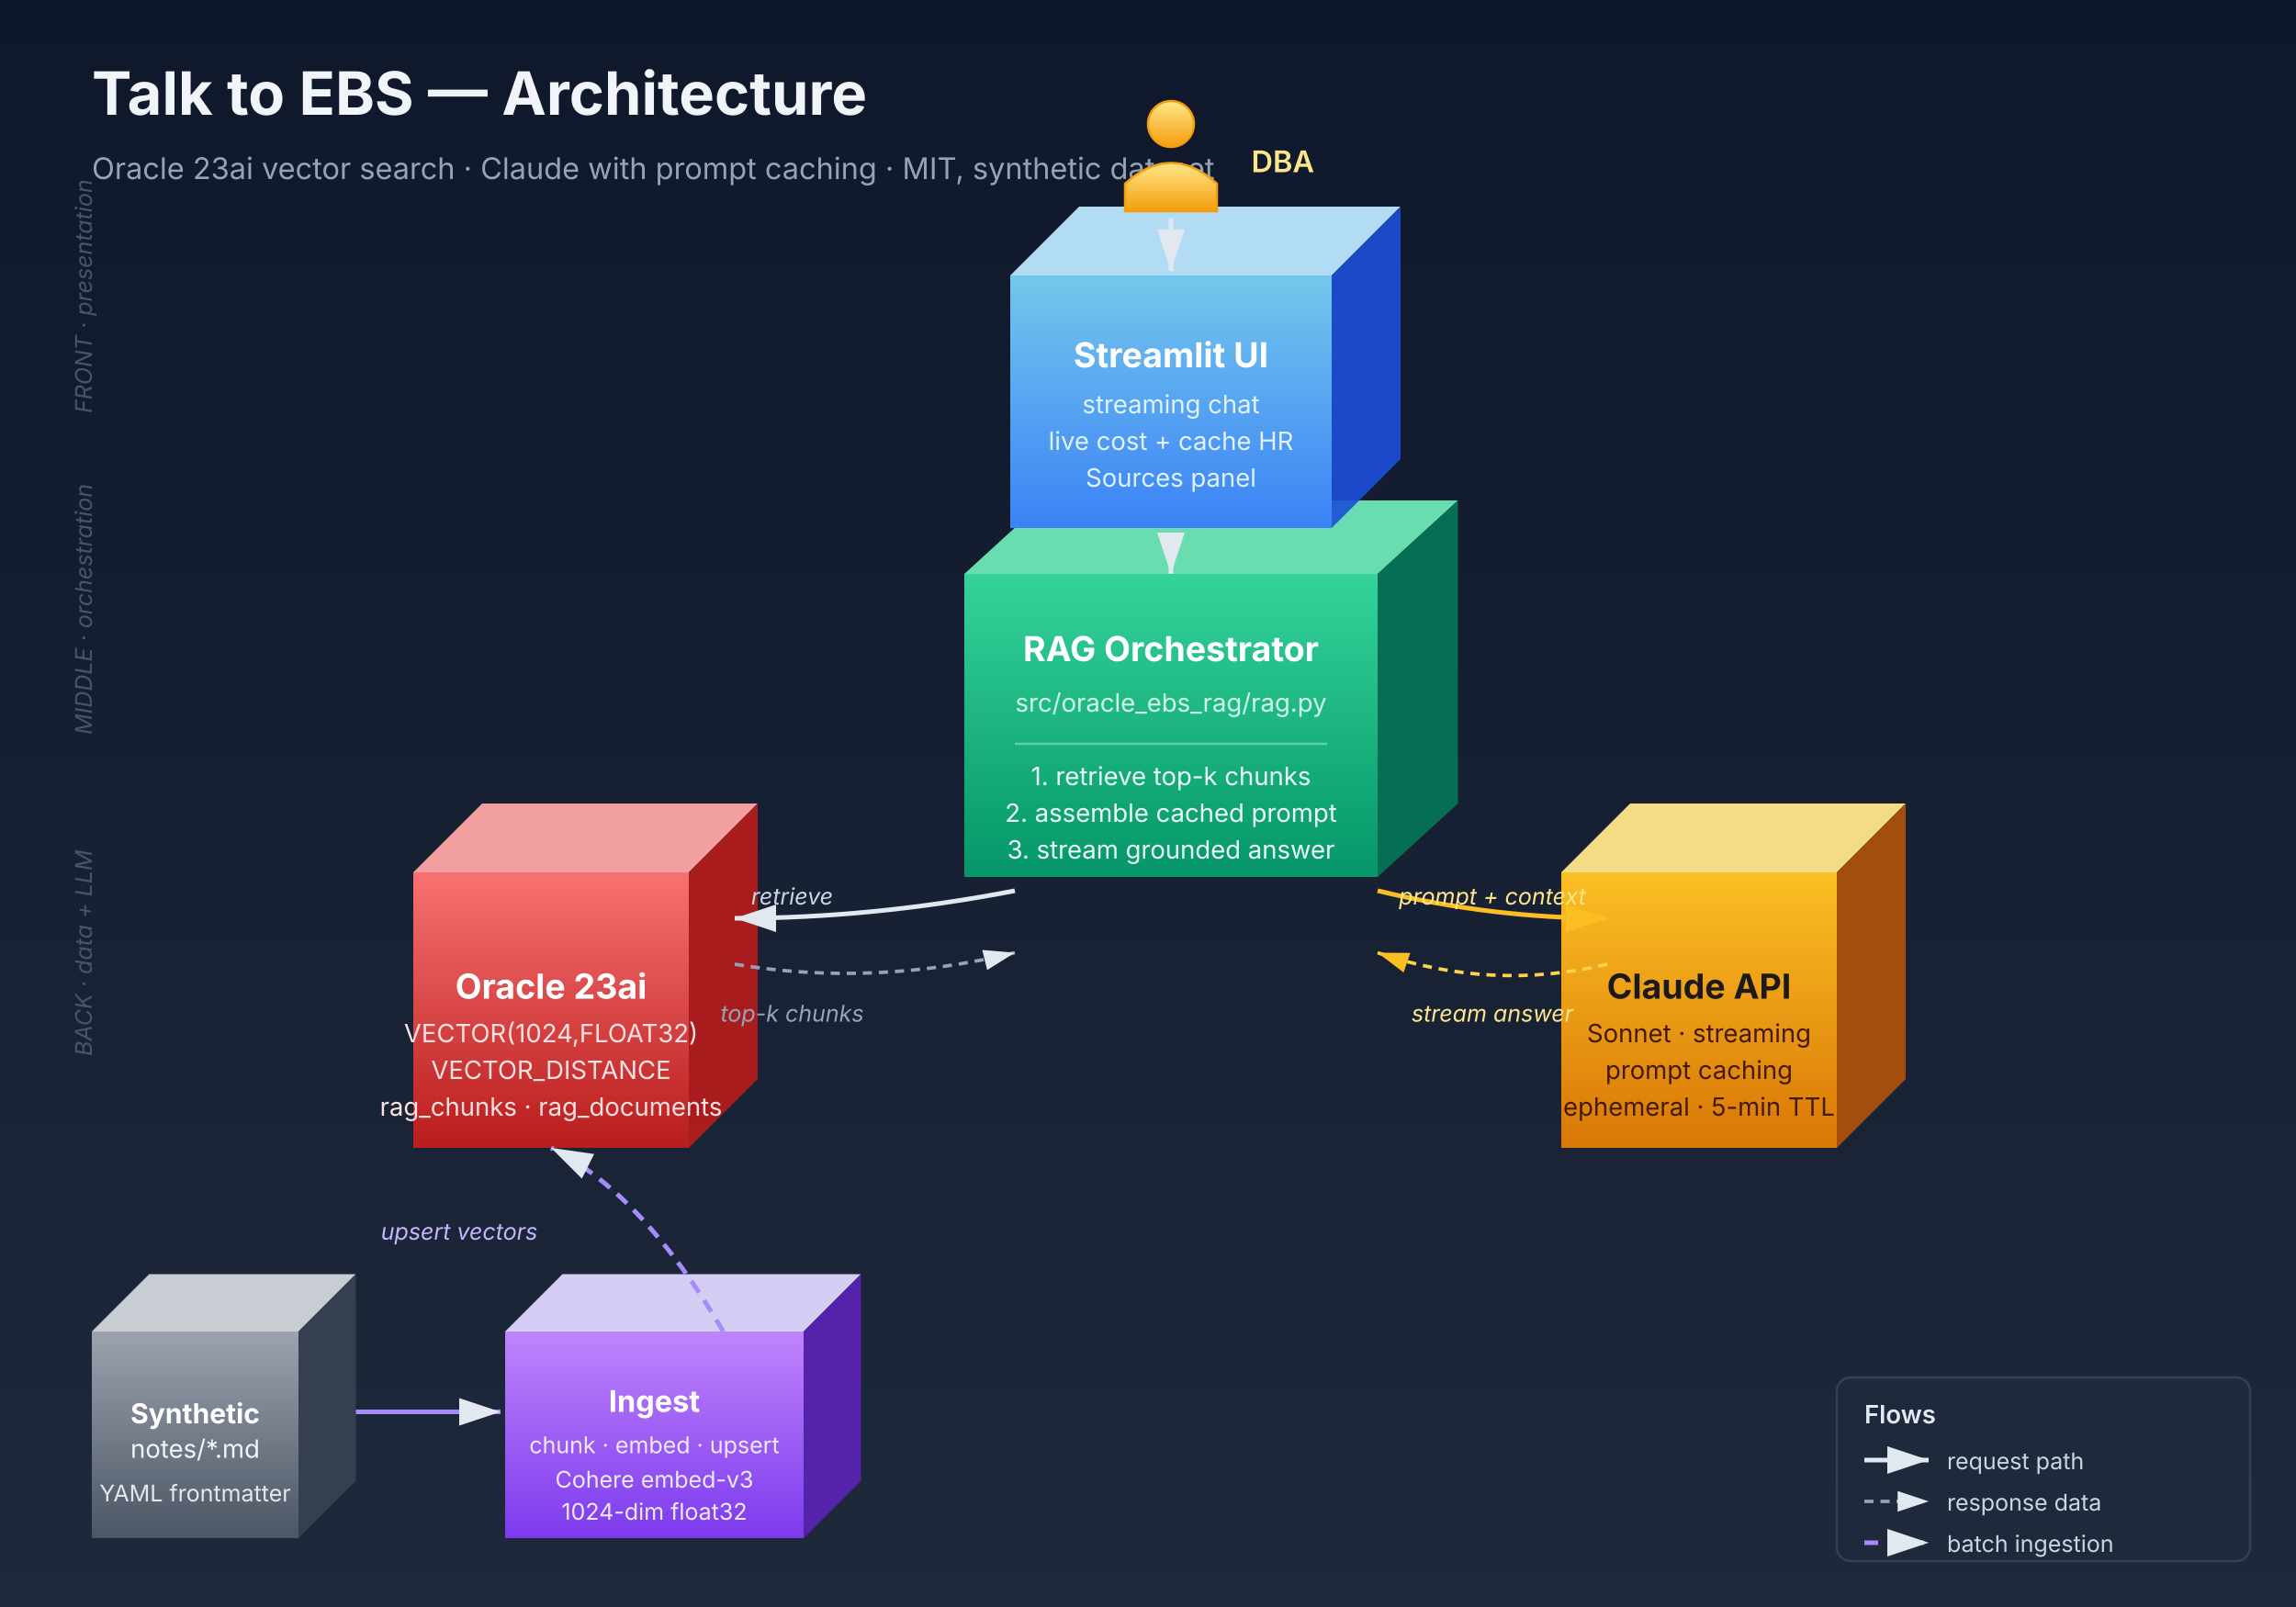
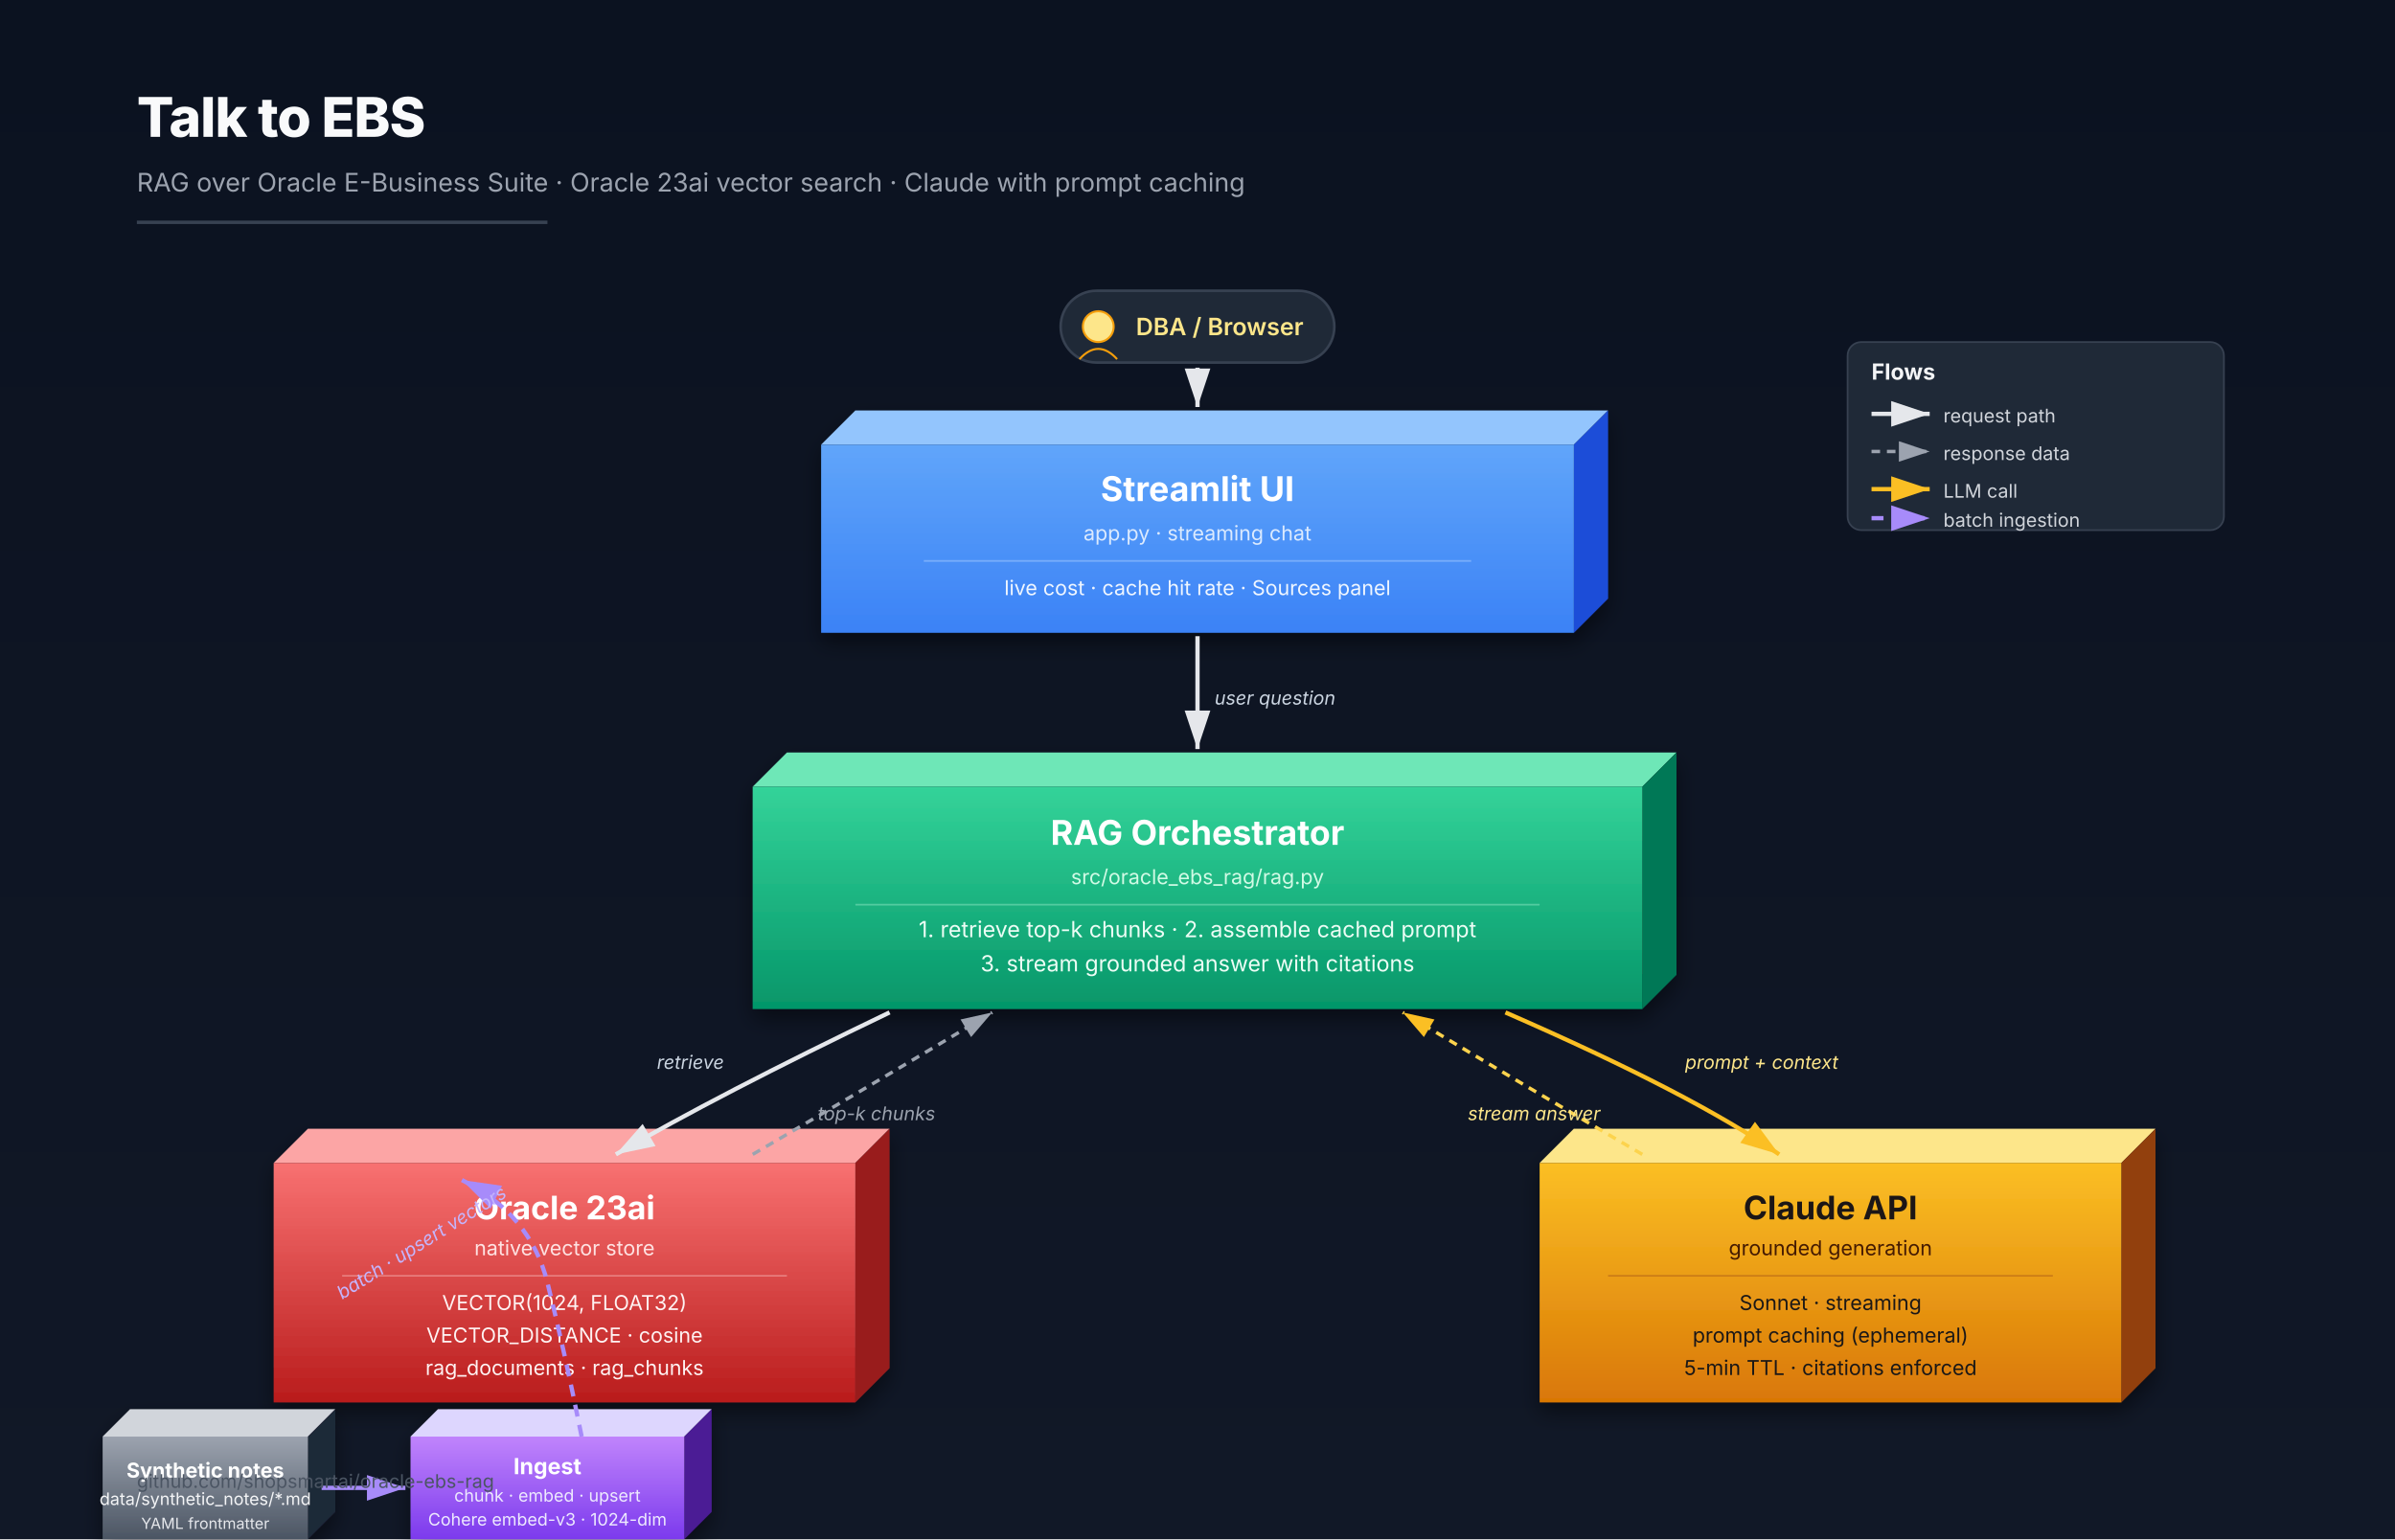
- <svg xmlns="http://www.w3.org/2000/svg" viewBox="0 0 1000 700" font-family="-apple-system, BlinkMacSystemFont, 'Segoe UI', system-ui, sans-serif">
+ <svg xmlns="http://www.w3.org/2000/svg" viewBox="0 0 1400 900" font-family="-apple-system, BlinkMacSystemFont, 'Segoe UI', Inter, system-ui, sans-serif">
  <defs>
    <linearGradient id="bg" x1="0" y1="0" x2="0" y2="1">
-       <stop offset="0" stop-color="#0f172a" />
-       <stop offset="1" stop-color="#1e293b" />
+       <stop offset="0" stop-color="#0b1220" />
+       <stop offset="1" stop-color="#111827" />
    </linearGradient>
-     <linearGradient id="streamlitFront" x1="0" y1="0" x2="0" y2="1">
-       <stop offset="0" stop-color="#74c7ec" />
+     <linearGradient id="frontUi" x1="0" y1="0" x2="0" y2="1">
+       <stop offset="0" stop-color="#60a5fa" />
      <stop offset="1" stop-color="#3b82f6" />
    </linearGradient>
-     <linearGradient id="ragFront" x1="0" y1="0" x2="0" y2="1">
+     <linearGradient id="frontRag" x1="0" y1="0" x2="0" y2="1">
      <stop offset="0" stop-color="#34d399" />
      <stop offset="1" stop-color="#059669" />
    </linearGradient>
-     <linearGradient id="oracleFront" x1="0" y1="0" x2="0" y2="1">
+     <linearGradient id="frontOra" x1="0" y1="0" x2="0" y2="1">
      <stop offset="0" stop-color="#f87171" />
      <stop offset="1" stop-color="#b91c1c" />
    </linearGradient>
-     <linearGradient id="claudeFront" x1="0" y1="0" x2="0" y2="1">
+     <linearGradient id="frontClaude" x1="0" y1="0" x2="0" y2="1">
      <stop offset="0" stop-color="#fbbf24" />
      <stop offset="1" stop-color="#d97706" />
    </linearGradient>
-     <linearGradient id="ingestFront" x1="0" y1="0" x2="0" y2="1">
+     <linearGradient id="frontIngest" x1="0" y1="0" x2="0" y2="1">
      <stop offset="0" stop-color="#c084fc" />
      <stop offset="1" stop-color="#7c3aed" />
    </linearGradient>
-     <linearGradient id="notesFront" x1="0" y1="0" x2="0" y2="1">
+     <linearGradient id="frontNotes" x1="0" y1="0" x2="0" y2="1">
      <stop offset="0" stop-color="#9ca3af" />
      <stop offset="1" stop-color="#4b5563" />
    </linearGradient>
-     <linearGradient id="userFront" x1="0" y1="0" x2="0" y2="1">
-       <stop offset="0" stop-color="#fde68a" />
-       <stop offset="1" stop-color="#f59e0b" />
-     </linearGradient>
-     <marker id="arrow" markerWidth="10" markerHeight="10" refX="9" refY="3" orient="auto">
-       <path d="M0,0 L9,3 L0,6 z" fill="#e2e8f0" />
+     <marker id="arrW" markerWidth="10" markerHeight="10" refX="9" refY="3" orient="auto">
+       <path d="M0,0 L9,3 L0,6 z" fill="#e5e7eb" />
    </marker>
-     <marker id="arrowOrange" markerWidth="10" markerHeight="10" refX="9" refY="3" orient="auto">
+     <marker id="arrG" markerWidth="10" markerHeight="10" refX="9" refY="3" orient="auto">
+       <path d="M0,0 L9,3 L0,6 z" fill="#9ca3af" />
+     </marker>
+     <marker id="arrA" markerWidth="10" markerHeight="10" refX="9" refY="3" orient="auto">
      <path d="M0,0 L9,3 L0,6 z" fill="#fbbf24" />
    </marker>
+     <marker id="arrP" markerWidth="10" markerHeight="10" refX="9" refY="3" orient="auto">
+       <path d="M0,0 L9,3 L0,6 z" fill="#a78bfa" />
+     </marker>
+     <filter id="boxshadow" x="-20%" y="-20%" width="140%" height="140%">
+       <feGaussianBlur in="SourceAlpha" stdDeviation="6" />
+       <feOffset dx="0" dy="6" />
+       <feComponentTransfer>
+         <feFuncA type="linear" slope="0.45" />
+       </feComponentTransfer>
+       <feMerge>
+         <feMergeNode />
+         <feMergeNode in="SourceGraphic" />
+       </feMerge>
+     </filter>
  </defs>
-   <rect width="1000" height="700" fill="url(#bg)" />
-   <text x="40" y="50" font-size="26" font-weight="700" fill="#f1f5f9">Talk to EBS — Architecture</text>
-   <text x="40" y="78" font-size="13" fill="#94a3b8">Oracle 23ai vector search · Claude with prompt caching · MIT, synthetic dataset</text>
-   <g id="oracle" transform="translate(180, 380)">
-     <polygon points="0,0 120,0 150,-30 30,-30" fill="#fca5a5" opacity="0.95" />
-     <polygon points="120,0 150,-30 150,90 120,120" fill="#b91c1c" opacity="0.9" />
-     <polygon points="0,0 120,0 120,120 0,120" fill="url(#oracleFront)" />
-     <text x="60" y="55" text-anchor="middle" fill="#fff" font-size="15" font-weight="700">Oracle 23ai</text>
-     <text x="60" y="74" text-anchor="middle" fill="#fee2e2" font-size="11">VECTOR(1024,FLOAT32)</text>
-     <text x="60" y="90" text-anchor="middle" fill="#fee2e2" font-size="11">VECTOR_DISTANCE</text>
-     <text x="60" y="106" text-anchor="middle" fill="#fee2e2" font-size="11">rag_chunks · rag_documents</text>
+   <rect width="1400" height="900" fill="url(#bg)" />
+   <text x="80" y="80" font-size="32" font-weight="800" fill="#f9fafb" letter-spacing="-0.5">Talk to EBS</text>
+   <text x="80" y="112" font-size="15" fill="#9ca3af">RAG over Oracle E-Business Suite · Oracle 23ai vector search · Claude with prompt caching</text>
+   <line x1="80" y1="130" x2="320" y2="130" stroke="#374151" stroke-width="2" />
+   <g id="dba" transform="translate(620, 170)">
+     <rect x="0" y="0" width="160" height="42" rx="21" fill="#1f2937" stroke="#374151" stroke-width="1.5" />
+     <circle cx="22" cy="21" r="9" fill="#fde68a" stroke="#f59e0b" stroke-width="1.2" />
+     <path d="M11,40 Q22,28 33,40" fill="none" stroke="#f59e0b" stroke-width="1.2" />
+     <text x="44" y="26" fill="#fde68a" font-size="14" font-weight="600">DBA / Browser</text>
  </g>
-   <g id="claude" transform="translate(680, 380)">
-     <polygon points="0,0 120,0 150,-30 30,-30" fill="#fde68a" opacity="0.95" />
-     <polygon points="120,0 150,-30 150,90 120,120" fill="#b45309" opacity="0.9" />
-     <polygon points="0,0 120,0 120,120 0,120" fill="url(#claudeFront)" />
-     <text x="60" y="55" text-anchor="middle" fill="#1c1917" font-size="15" font-weight="700">Claude API</text>
-     <text x="60" y="74" text-anchor="middle" fill="#451a03" font-size="11">Sonnet · streaming</text>
-     <text x="60" y="90" text-anchor="middle" fill="#451a03" font-size="11">prompt caching</text>
-     <text x="60" y="106" text-anchor="middle" fill="#451a03" font-size="11">ephemeral · 5-min TTL</text>
+   <g id="streamlit" filter="url(#boxshadow)">
+     <polygon points="480,260 920,260 940,240 500,240" fill="#93c5fd" />
+     <polygon points="920,260 940,240 940,350 920,370" fill="#1d4ed8" />
+     <rect x="480" y="260" width="440" height="110" fill="url(#frontUi)" />
+     <text x="700" y="293" text-anchor="middle" fill="#fff" font-size="20" font-weight="700">Streamlit UI</text>
+     <text x="700" y="316" text-anchor="middle" fill="#dbeafe" font-size="12">app.py · streaming chat</text>
+     <line x1="540" y1="328" x2="860" y2="328" stroke="#bfdbfe" stroke-opacity="0.4" />
+     <text x="700" y="348" text-anchor="middle" fill="#eff6ff" font-size="12">live cost · cache hit rate · Sources panel</text>
  </g>
-   <g id="rag" transform="translate(420, 250)">
-     <polygon points="0,0 180,0 215,-32 35,-32" fill="#6ee7b7" opacity="0.95" />
-     <polygon points="180,0 215,-32 215,100 180,132" fill="#047857" opacity="0.9" />
-     <polygon points="0,0 180,0 180,132 0,132" fill="url(#ragFront)" />
-     <text x="90" y="38" text-anchor="middle" fill="#fff" font-size="15" font-weight="700">RAG Orchestrator</text>
-     <text x="90" y="60" text-anchor="middle" fill="#d1fae5" font-size="11">src/oracle_ebs_rag/rag.py</text>
-     <line x1="22" y1="74" x2="158" y2="74" stroke="#a7f3d0" stroke-opacity="0.5" />
-     <text x="90" y="92" text-anchor="middle" fill="#ecfdf5" font-size="11">1. retrieve top-k chunks</text>
-     <text x="90" y="108" text-anchor="middle" fill="#ecfdf5" font-size="11">2. assemble cached prompt</text>
-     <text x="90" y="124" text-anchor="middle" fill="#ecfdf5" font-size="11">3. stream grounded answer</text>
+   <g id="rag" filter="url(#boxshadow)">
+     <polygon points="440,460 960,460 980,440 460,440" fill="#6ee7b7" />
+     <polygon points="960,460 980,440 980,570 960,590" fill="#047857" />
+     <rect x="440" y="460" width="520" height="130" fill="url(#frontRag)" />
+     <text x="700" y="494" text-anchor="middle" fill="#fff" font-size="20" font-weight="700">RAG Orchestrator</text>
+     <text x="700" y="517" text-anchor="middle" fill="#d1fae5" font-size="12">src/oracle_ebs_rag/rag.py</text>
+     <line x1="500" y1="529" x2="900" y2="529" stroke="#a7f3d0" stroke-opacity="0.4" />
+     <text x="700" y="548" text-anchor="middle" fill="#ecfdf5" font-size="13">1. retrieve top-k chunks   ·   2. assemble cached prompt</text>
+     <text x="700" y="568" text-anchor="middle" fill="#ecfdf5" font-size="13">3. stream grounded answer with citations</text>
  </g>
-   <g id="streamlit" transform="translate(440, 120)">
-     <polygon points="0,0 140,0 170,-30 30,-30" fill="#bae6fd" opacity="0.95" />
-     <polygon points="140,0 170,-30 170,80 140,110" fill="#1d4ed8" opacity="0.9" />
-     <polygon points="0,0 140,0 140,110 0,110" fill="url(#streamlitFront)" />
-     <text x="70" y="40" text-anchor="middle" fill="#fff" font-size="15" font-weight="700">Streamlit UI</text>
-     <text x="70" y="60" text-anchor="middle" fill="#e0f2fe" font-size="11">streaming chat</text>
-     <text x="70" y="76" text-anchor="middle" fill="#e0f2fe" font-size="11">live cost + cache HR</text>
-     <text x="70" y="92" text-anchor="middle" fill="#e0f2fe" font-size="11">Sources panel</text>
+   <g id="oracle" filter="url(#boxshadow)">
+     <polygon points="160,680 500,680 520,660 180,660" fill="#fca5a5" />
+     <polygon points="500,680 520,660 520,800 500,820" fill="#991b1b" />
+     <rect x="160" y="680" width="340" height="140" fill="url(#frontOra)" />
+     <text x="330" y="713" text-anchor="middle" fill="#fff" font-size="19" font-weight="700">Oracle 23ai</text>
+     <text x="330" y="734" text-anchor="middle" fill="#fee2e2" font-size="12">native vector store</text>
+     <line x1="200" y1="746" x2="460" y2="746" stroke="#fecaca" stroke-opacity="0.4" />
+     <text x="330" y="766" text-anchor="middle" fill="#fef2f2" font-size="12">VECTOR(1024, FLOAT32)</text>
+     <text x="330" y="785" text-anchor="middle" fill="#fef2f2" font-size="12">VECTOR_DISTANCE · cosine</text>
+     <text x="330" y="804" text-anchor="middle" fill="#fef2f2" font-size="12">rag_documents · rag_chunks</text>
  </g>
-   <g id="user" transform="translate(485, 40)">
-     <circle cx="25" cy="14" r="10" fill="url(#userFront)" stroke="#f59e0b" stroke-width="1" />
-     <path d="M5,40 Q25,22 45,40 L45,52 L5,52 Z" fill="url(#userFront)" stroke="#f59e0b" stroke-width="1" />
-     <text x="60" y="35" fill="#fde68a" font-size="13" font-weight="600">DBA</text>
+   <g id="claude" filter="url(#boxshadow)">
+     <polygon points="900,680 1240,680 1260,660 920,660" fill="#fde68a" />
+     <polygon points="1240,680 1260,660 1260,800 1240,820" fill="#92400e" />
+     <rect x="900" y="680" width="340" height="140" fill="url(#frontClaude)" />
+     <text x="1070" y="713" text-anchor="middle" fill="#1c1917" font-size="19" font-weight="700">Claude API</text>
+     <text x="1070" y="734" text-anchor="middle" fill="#451a03" font-size="12">grounded generation</text>
+     <line x1="940" y1="746" x2="1200" y2="746" stroke="#92400e" stroke-opacity="0.35" />
+     <text x="1070" y="766" text-anchor="middle" fill="#1c1917" font-size="12">Sonnet · streaming</text>
+     <text x="1070" y="785" text-anchor="middle" fill="#1c1917" font-size="12">prompt caching (ephemeral)</text>
+     <text x="1070" y="804" text-anchor="middle" fill="#1c1917" font-size="12">5-min TTL · citations enforced</text>
  </g>
-   <g id="notes" transform="translate(40, 580)">
-     <polygon points="0,0 90,0 115,-25 25,-25" fill="#d1d5db" opacity="0.95" />
-     <polygon points="90,0 115,-25 115,65 90,90" fill="#374151" opacity="0.9" />
-     <polygon points="0,0 90,0 90,90 0,90" fill="url(#notesFront)" />
-     <text x="45" y="40" text-anchor="middle" fill="#fff" font-size="12" font-weight="700">Synthetic</text>
-     <text x="45" y="55" text-anchor="middle" fill="#f3f4f6" font-size="11">notes/*.md</text>
-     <text x="45" y="74" text-anchor="middle" fill="#e5e7eb" font-size="10">YAML frontmatter</text>
+   <g id="notes" filter="url(#boxshadow)">
+     <polygon points="60,840 180,840 196,824 76,824" fill="#d1d5db" />
+     <polygon points="180,840 196,824 196,884 180,900" fill="#1f2937" />
+     <rect x="60" y="840" width="120" height="60" fill="url(#frontNotes)" />
+     <text x="120" y="864" text-anchor="middle" fill="#fff" font-size="12" font-weight="700">Synthetic notes</text>
+     <text x="120" y="880" text-anchor="middle" fill="#f3f4f6" font-size="10">data/synthetic_notes/*.md</text>
+     <text x="120" y="894" text-anchor="middle" fill="#e5e7eb" font-size="9">YAML frontmatter</text>
  </g>
-   <g id="ingest" transform="translate(220, 580)">
-     <polygon points="0,0 130,0 155,-25 25,-25" fill="#ddd6fe" opacity="0.95" />
-     <polygon points="130,0 155,-25 155,65 130,90" fill="#5b21b6" opacity="0.9" />
-     <polygon points="0,0 130,0 130,90 0,90" fill="url(#ingestFront)" />
-     <text x="65" y="35" text-anchor="middle" fill="#fff" font-size="13" font-weight="700">Ingest</text>
-     <text x="65" y="53" text-anchor="middle" fill="#ede9fe" font-size="10">chunk · embed · upsert</text>
-     <text x="65" y="68" text-anchor="middle" fill="#ede9fe" font-size="10">Cohere embed-v3</text>
-     <text x="65" y="82" text-anchor="middle" fill="#ede9fe" font-size="10">1024-dim float32</text>
+   <g id="ingest" filter="url(#boxshadow)">
+     <polygon points="240,840 400,840 416,824 256,824" fill="#ddd6fe" />
+     <polygon points="400,840 416,824 416,884 400,900" fill="#4c1d95" />
+     <rect x="240" y="840" width="160" height="60" fill="url(#frontIngest)" />
+     <text x="320" y="862" text-anchor="middle" fill="#fff" font-size="13" font-weight="700">Ingest</text>
+     <text x="320" y="878" text-anchor="middle" fill="#ede9fe" font-size="10">chunk · embed · upsert</text>
+     <text x="320" y="892" text-anchor="middle" fill="#ede9fe" font-size="10">Cohere embed-v3 · 1024-dim</text>
  </g>
-   <path d="M510,95 L510,118" stroke="#e2e8f0" stroke-width="2" fill="none" marker-end="url(#arrow)" />
-   <path d="M510,232 L510,250" stroke="#e2e8f0" stroke-width="2" fill="none" marker-end="url(#arrow)" />
-   <path d="M442,388 Q380,400 320,400" stroke="#e2e8f0" stroke-width="2" fill="none" marker-end="url(#arrow)" />
-   <text x="345" y="394" text-anchor="middle" fill="#cbd5e1" font-size="10" font-style="italic">retrieve</text>
-   <path d="M320,420 Q380,430 442,415" stroke="#94a3b8" stroke-width="1.5" fill="none" stroke-dasharray="4 3" marker-end="url(#arrow)" />
-   <text x="345" y="445" text-anchor="middle" fill="#94a3b8" font-size="10" font-style="italic">top-k chunks</text>
-   <path d="M600,388 Q650,400 700,400" stroke="#fbbf24" stroke-width="2" fill="none" marker-end="url(#arrowOrange)" />
-   <text x="650" y="394" text-anchor="middle" fill="#fde68a" font-size="10" font-style="italic">prompt + context</text>
-   <path d="M700,420 Q650,432 600,415" stroke="#fcd34d" stroke-width="1.5" fill="none" stroke-dasharray="4 3" marker-end="url(#arrowOrange)" />
-   <text x="650" y="445" text-anchor="middle" fill="#fde68a" font-size="10" font-style="italic">stream answer</text>
-   <path d="M155,615 L218,615" stroke="#a78bfa" stroke-width="2" fill="none" marker-end="url(#arrow)" />
-   <path d="M315,580 Q280,520 240,500" stroke="#a78bfa" stroke-width="2" stroke-dasharray="6 4" fill="none" marker-end="url(#arrow)" />
-   <text x="200" y="540" text-anchor="middle" fill="#c4b5fd" font-size="10" font-style="italic">upsert vectors</text>
-   <g transform="translate(800, 600)">
-     <rect x="0" y="0" width="180" height="80" rx="6" fill="#1e293b" stroke="#334155" />
-     <text x="12" y="20" fill="#e2e8f0" font-size="11" font-weight="600">Flows</text>
-     <line x1="12" y1="36" x2="40" y2="36" stroke="#e2e8f0" stroke-width="2" marker-end="url(#arrow)" />
-     <text x="48" y="40" fill="#cbd5e1" font-size="10">request path</text>
-     <line x1="12" y1="54" x2="40" y2="54" stroke="#94a3b8" stroke-width="1.5" stroke-dasharray="4 3" marker-end="url(#arrow)" />
-     <text x="48" y="58" fill="#cbd5e1" font-size="10">response data</text>
-     <line x1="12" y1="72" x2="40" y2="72" stroke="#a78bfa" stroke-width="2" stroke-dasharray="6 4" marker-end="url(#arrow)" />
-     <text x="48" y="76" fill="#cbd5e1" font-size="10">batch ingestion</text>
+   <path d="M700,215 L700,238" stroke="#e5e7eb" stroke-width="2.5" fill="none" marker-end="url(#arrW)" />
+   <path d="M700,372 L700,438" stroke="#e5e7eb" stroke-width="2.5" fill="none" marker-end="url(#arrW)" />
+   <text x="710" y="412" fill="#cbd5e1" font-size="11" font-style="italic">user question</text>
+   <path d="M520,592 Q420,640 360,675" stroke="#e5e7eb" stroke-width="2.5" fill="none" marker-end="url(#arrW)" />
+   <text x="384" y="625" fill="#cbd5e1" font-size="11" font-style="italic">retrieve</text>
+   <path d="M440,675 Q500,640 580,592" stroke="#9ca3af" stroke-width="2" fill="none" stroke-dasharray="5 4" marker-end="url(#arrG)" />
+   <text x="478" y="655" fill="#9ca3af" font-size="11" font-style="italic">top-k chunks</text>
+   <path d="M880,592 Q990,640 1040,675" stroke="#fbbf24" stroke-width="2.5" fill="none" marker-end="url(#arrA)" />
+   <text x="985" y="625" fill="#fde68a" font-size="11" font-style="italic">prompt + context</text>
+   <path d="M960,675 Q900,640 820,592" stroke="#fcd34d" stroke-width="2" fill="none" stroke-dasharray="5 4" marker-end="url(#arrA)" />
+   <text x="858" y="655" fill="#fde68a" font-size="11" font-style="italic">stream answer</text>
+   <path d="M188,870 L237,870" stroke="#a78bfa" stroke-width="2.5" fill="none" marker-end="url(#arrP)" />
+   <path d="M340,840 Q330,790 320,750 Q310,710 270,690" stroke="#a78bfa" stroke-width="2.5" stroke-dasharray="7 5" fill="none" marker-end="url(#arrP)" />
+   <text x="200" y="760" fill="#c4b5fd" font-size="11" font-style="italic" transform="rotate(-32, 200, 760)">batch · upsert vectors</text>
+   <g transform="translate(1080, 200)">
+     <rect x="0" y="0" width="220" height="110" rx="8" fill="#1f2937" stroke="#374151" stroke-width="1" />
+     <text x="14" y="22" fill="#f3f4f6" font-size="13" font-weight="700">Flows</text>
+     <line x1="14" y1="42" x2="48" y2="42" stroke="#e5e7eb" stroke-width="2.5" marker-end="url(#arrW)" />
+     <text x="56" y="47" fill="#d1d5db" font-size="11">request path</text>
+     <line x1="14" y1="64" x2="48" y2="64" stroke="#9ca3af" stroke-width="2" stroke-dasharray="5 4" marker-end="url(#arrG)" />
+     <text x="56" y="69" fill="#d1d5db" font-size="11">response data</text>
+     <line x1="14" y1="86" x2="48" y2="86" stroke="#fbbf24" stroke-width="2.5" marker-end="url(#arrA)" />
+     <text x="56" y="91" fill="#d1d5db" font-size="11">LLM call</text>
+     <line x1="14" y1="103" x2="48" y2="103" stroke="#a78bfa" stroke-width="2.5" stroke-dasharray="7 5" marker-end="url(#arrP)" />
+     <text x="56" y="108" fill="#d1d5db" font-size="11">batch ingestion</text>
  </g>
-   <text x="40" y="180" fill="#475569" font-size="10" font-style="italic" transform="rotate(-90, 40, 180)">FRONT · presentation</text>
-   <text x="40" y="320" fill="#475569" font-size="10" font-style="italic" transform="rotate(-90, 40, 320)">MIDDLE · orchestration</text>
-   <text x="40" y="460" fill="#475569" font-size="10" font-style="italic" transform="rotate(-90, 40, 460)">BACK · data + LLM</text>
+   <text x="80" y="870" fill="#4b5563" font-size="11">github.com/shopsmartai/oracle-ebs-rag</text>
</svg>
